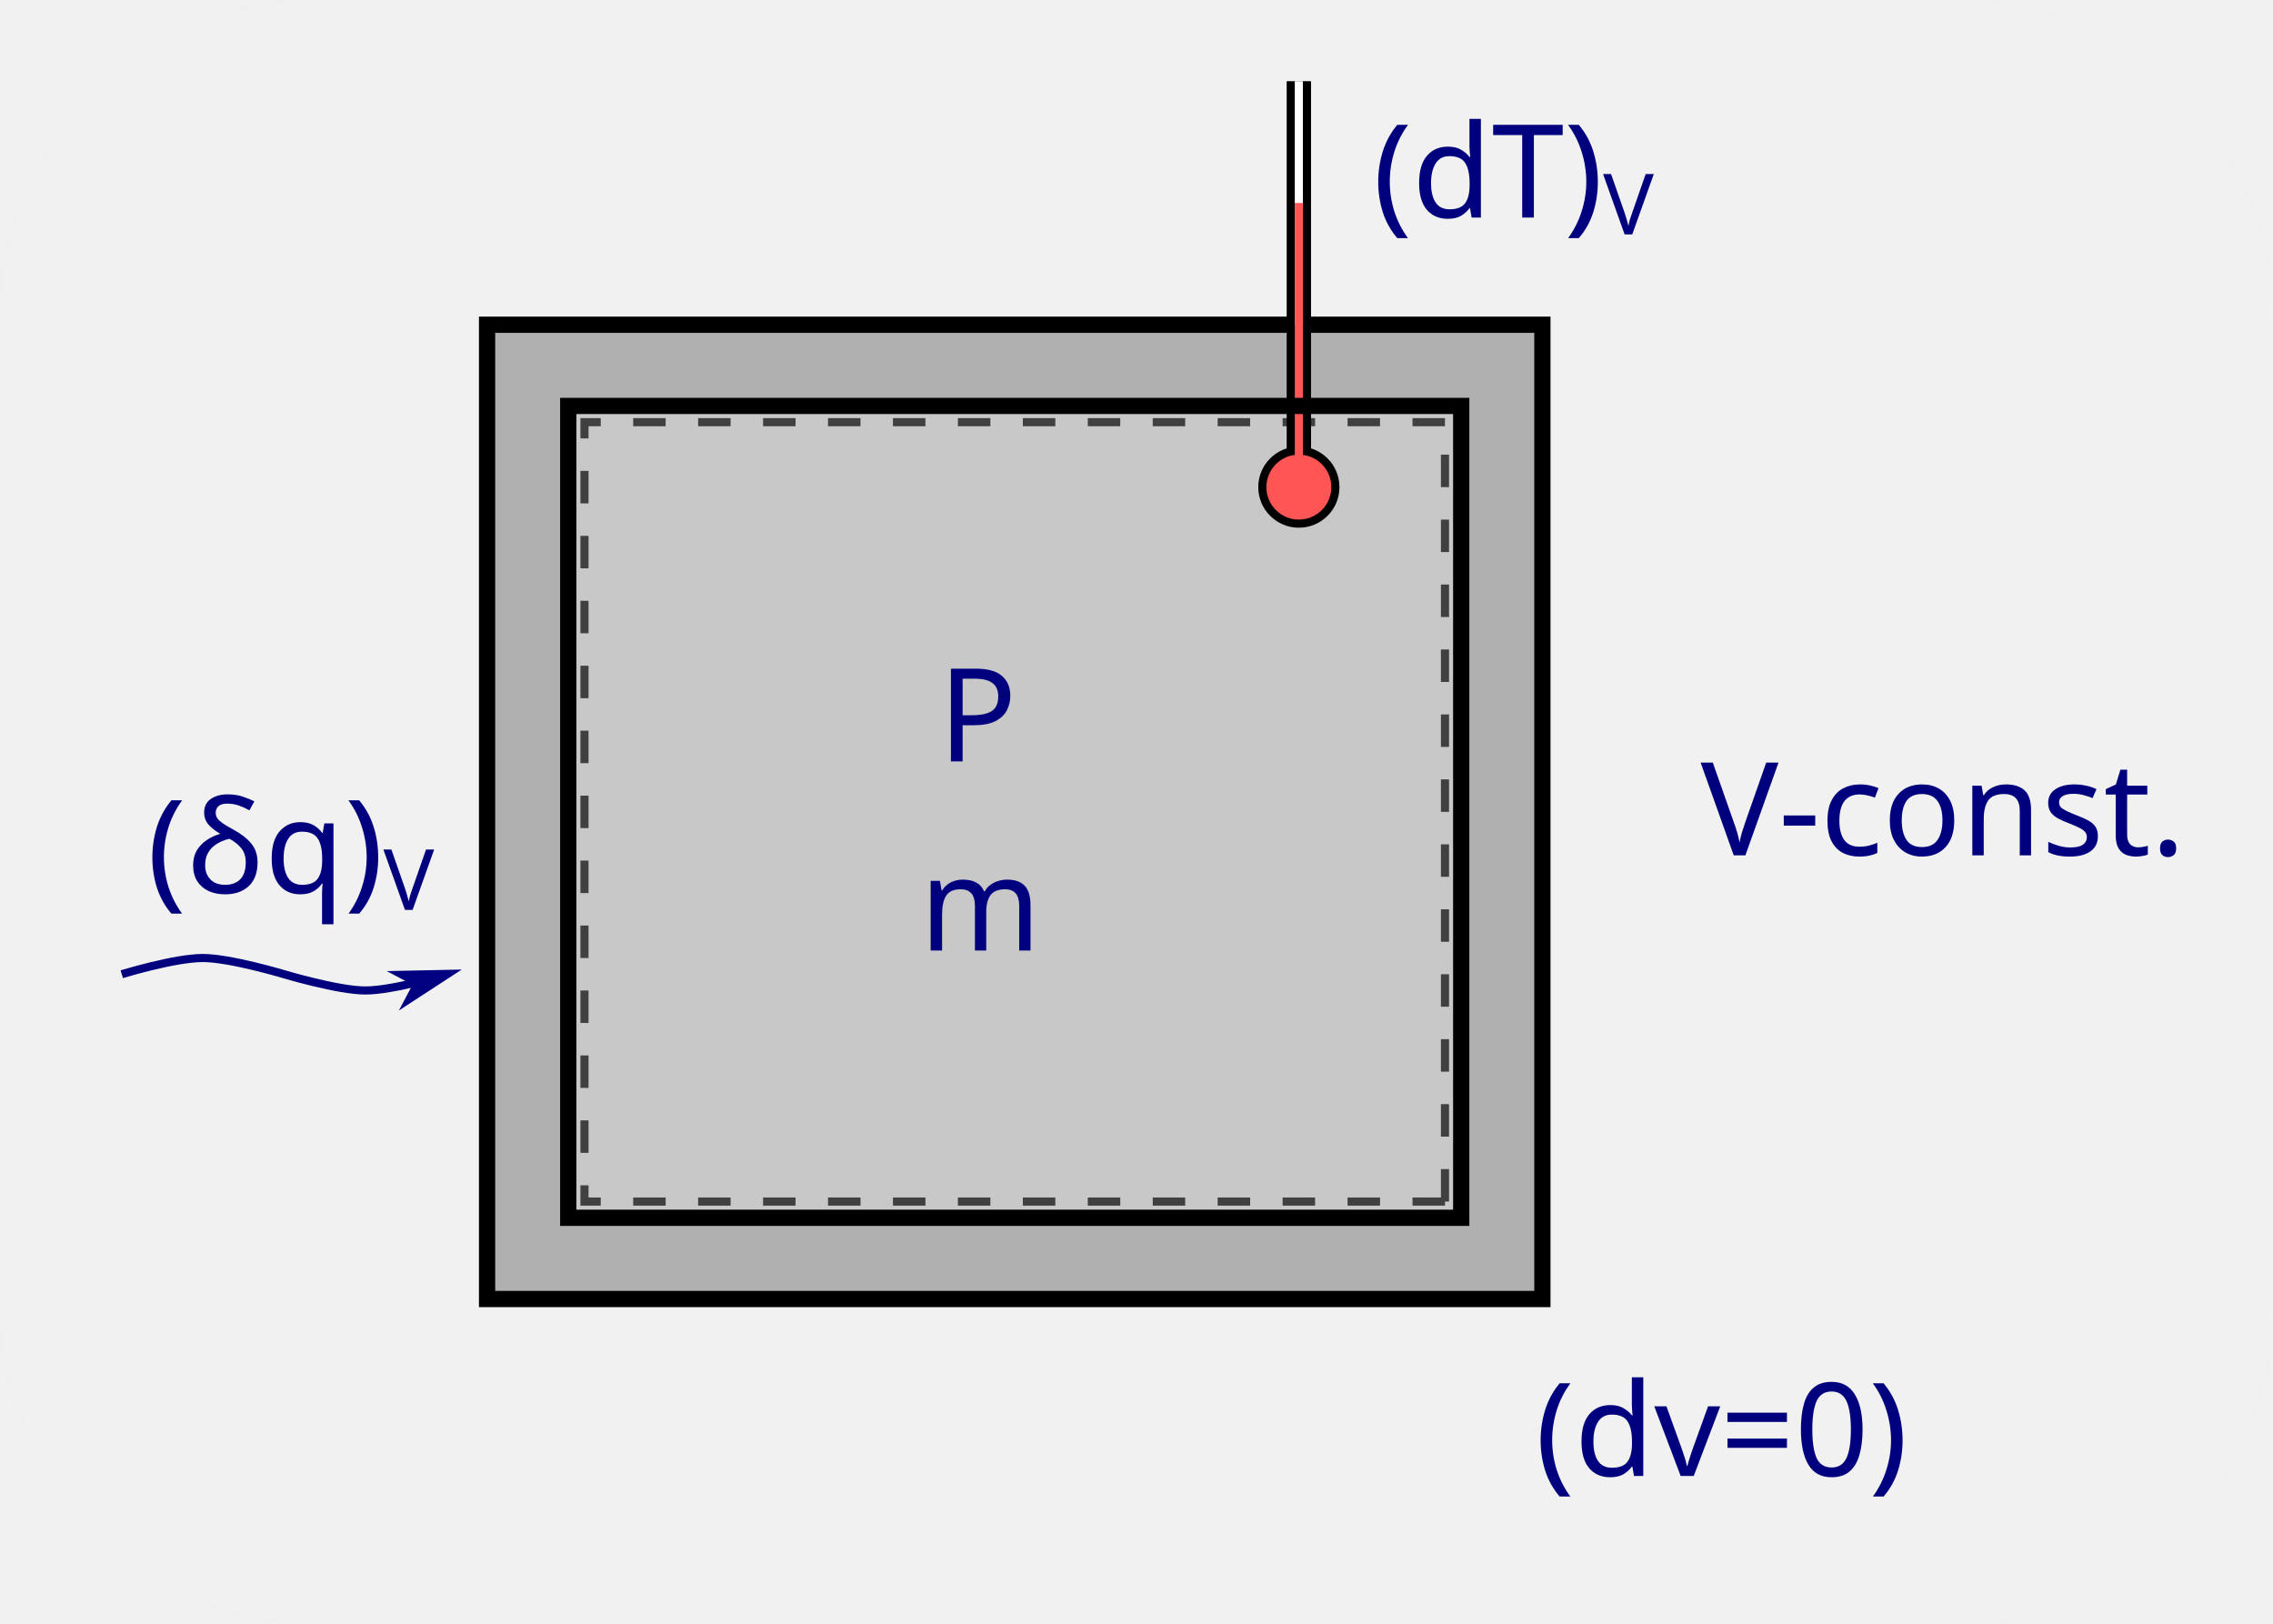
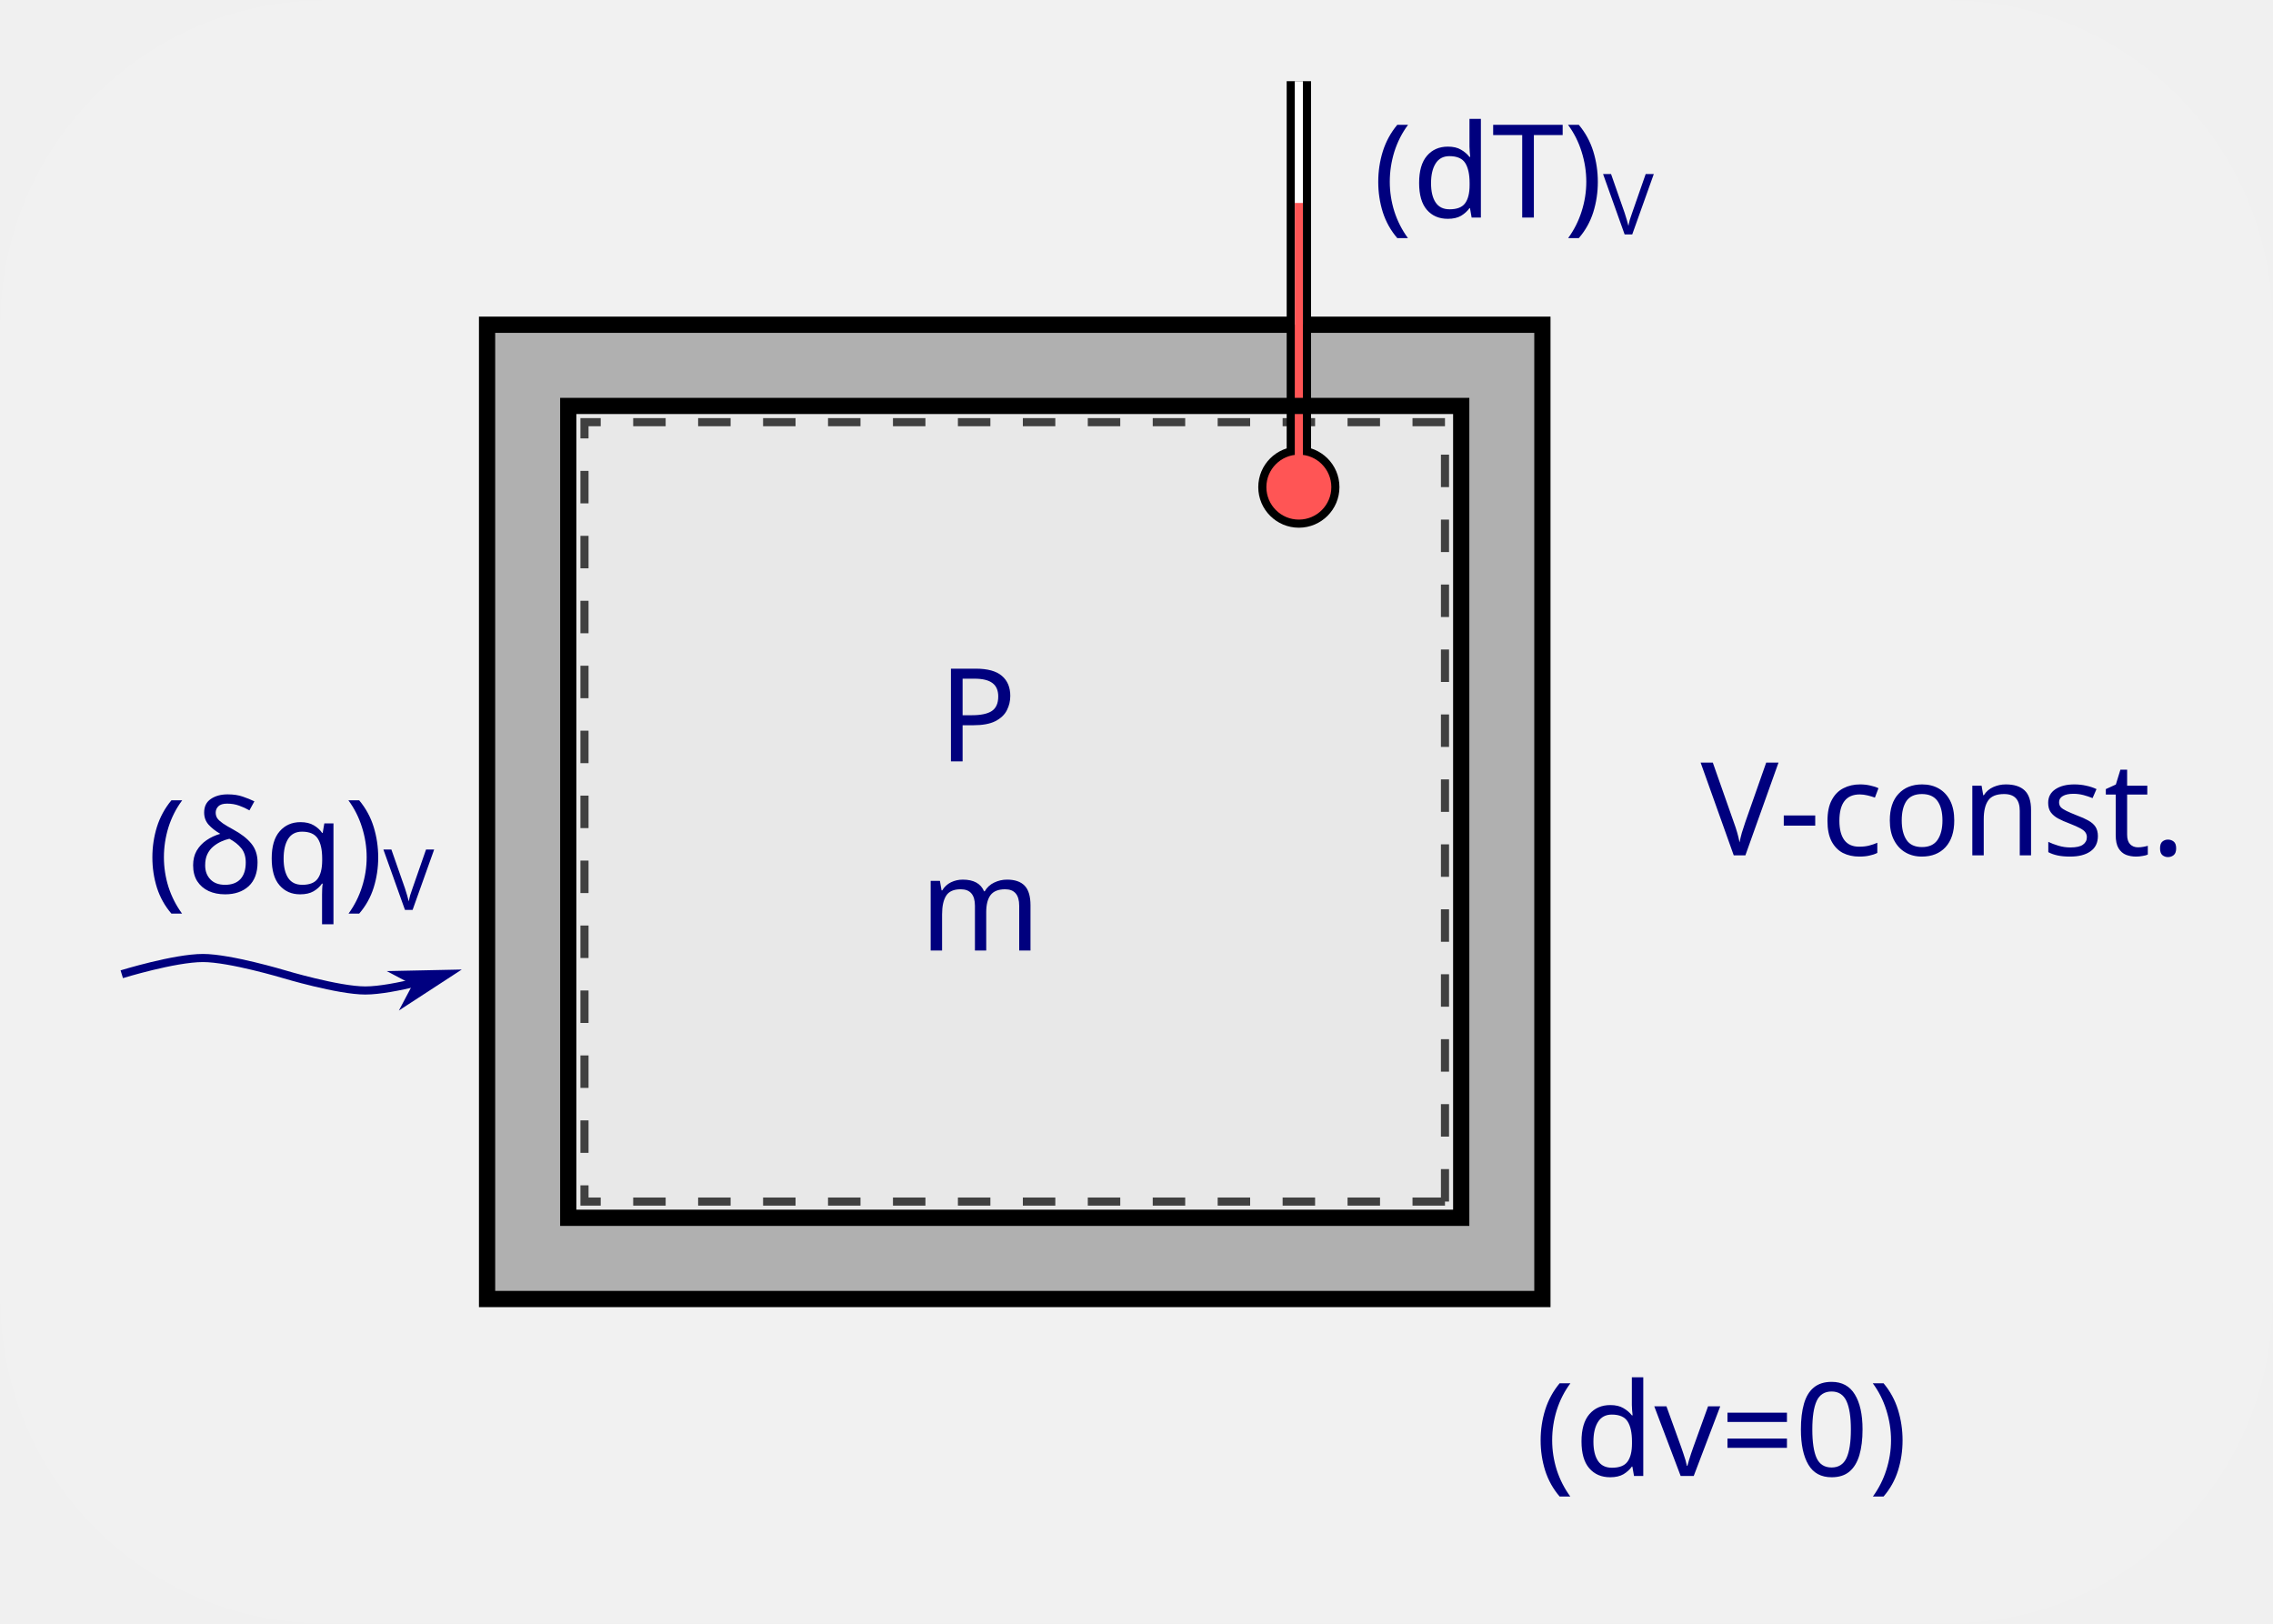
- <svg xmlns="http://www.w3.org/2000/svg" id="svg1097" version="1.1" viewBox="0 0 280 200" height="200" width="280">
+ <svg xmlns="http://www.w3.org/2000/svg" width="280" height="200" viewBox="0 0 280 200" version="1.1" id="svg1097">
  <defs id="defs1091">
-     <marker style="overflow:visible" id="SquareM" refX="0" refY="0" orient="auto">
-       <path transform="scale(0.4)" style="fill:#666666;fill-opacity:1;fill-rule:evenodd;stroke:#666666;stroke-width:1pt;stroke-opacity:1" d="M -5,-5 V 5 H 5 V -5 Z" id="path1220" />
+     <marker orient="auto" refY="0" refX="0" id="SquareM" style="overflow:visible">
+       <path id="path1220" d="M -5,-5 V 5 H 5 V -5 Z" style="fill:#666666;fill-opacity:1;fill-rule:evenodd;stroke:#666666;stroke-width:1pt;stroke-opacity:1" transform="scale(0.4)" />
    </marker>
-     <marker style="overflow:visible" id="DiamondM" refX="0" refY="0" orient="auto">
-       <path transform="scale(0.4)" style="fill:#666666;fill-opacity:1;fill-rule:evenodd;stroke:#666666;stroke-width:1pt;stroke-opacity:1" d="M 0,-7.071 -7.071,0 0,7.071 7.071,0 Z" id="path1229" />
+     <marker orient="auto" refY="0" refX="0" id="DiamondM" style="overflow:visible">
+       <path id="path1229" d="M 0,-7.071 -7.071,0 0,7.071 7.071,0 Z" style="fill:#666666;fill-opacity:1;fill-rule:evenodd;stroke:#666666;stroke-width:1pt;stroke-opacity:1" transform="scale(0.4)" />
    </marker>
-     <marker style="overflow:visible" id="DotL" refX="0" refY="0" orient="auto">
-       <path transform="matrix(0.8,0,0,0.8,5.92,0.8)" style="fill:#ff0000;fill-opacity:1;fill-rule:evenodd;stroke:#ff0000;stroke-width:1pt;stroke-opacity:1" d="m -2.5,-1 c 0,2.76 -2.24,5 -5,5 -2.76,0 -5,-2.24 -5,-5 0,-2.76 2.24,-5 5,-5 2.76,0 5,2.24 5,5 z" id="path1208" />
+     <marker orient="auto" refY="0" refX="0" id="DotL" style="overflow:visible">
+       <path id="path1208" d="m -2.5,-1 c 0,2.76 -2.24,5 -5,5 -2.76,0 -5,-2.24 -5,-5 0,-2.76 2.24,-5 5,-5 2.76,0 5,2.24 5,5 z" style="fill:#ff0000;fill-opacity:1;fill-rule:evenodd;stroke:#ff0000;stroke-width:1pt;stroke-opacity:1" transform="matrix(0.8,0,0,0.8,5.92,0.8)" />
    </marker>
-     <marker style="overflow:visible" id="DotM" refX="0" refY="0" orient="auto">
-       <path transform="matrix(0.4,0,0,0.4,2.96,0.4)" style="fill:#ff8080;fill-opacity:1;fill-rule:evenodd;stroke:#ff8080;stroke-width:1pt;stroke-opacity:1" d="m -2.5,-1 c 0,2.76 -2.24,5 -5,5 -2.76,0 -5,-2.24 -5,-5 0,-2.76 2.24,-5 5,-5 2.76,0 5,2.24 5,5 z" id="path1211" />
+     <marker orient="auto" refY="0" refX="0" id="DotM" style="overflow:visible">
+       <path id="path1211" d="m -2.5,-1 c 0,2.76 -2.24,5 -5,5 -2.76,0 -5,-2.24 -5,-5 0,-2.76 2.24,-5 5,-5 2.76,0 5,2.24 5,5 z" style="fill:#ff8080;fill-opacity:1;fill-rule:evenodd;stroke:#ff8080;stroke-width:1pt;stroke-opacity:1" transform="matrix(0.4,0,0,0.4,2.96,0.4)" />
    </marker>
-     <marker style="overflow:visible" id="marker1423" refX="0" refY="0" orient="auto">
-       <path transform="matrix(-0.4,0,0,-0.4,-4,0)" style="fill:#747090;fill-opacity:1;fill-rule:evenodd;stroke:#747090;stroke-width:1pt;stroke-opacity:1" d="M 0,0 5,-5 -12.5,0 5,5 Z" id="path1421" />
+     <marker orient="auto" refY="0" refX="0" id="marker1423" style="overflow:visible">
+       <path id="path1421" d="M 0,0 5,-5 -12.5,0 5,5 Z" style="fill:#747090;fill-opacity:1;fill-rule:evenodd;stroke:#747090;stroke-width:1pt;stroke-opacity:1" transform="matrix(-0.4,0,0,-0.4,-4,0)" />
    </marker>
-     <marker style="overflow:visible" id="Arrow1Mend" refX="0" refY="0" orient="auto">
-       <path transform="matrix(-0.4,0,0,-0.4,-4,0)" style="fill:#747090;fill-opacity:1;fill-rule:evenodd;stroke:#747090;stroke-width:1pt;stroke-opacity:1" d="M 0,0 5,-5 -12.5,0 5,5 Z" id="path1156" />
+     <marker orient="auto" refY="0" refX="0" id="Arrow1Mend" style="overflow:visible">
+       <path id="path1156" d="M 0,0 5,-5 -12.5,0 5,5 Z" style="fill:#747090;fill-opacity:1;fill-rule:evenodd;stroke:#747090;stroke-width:1pt;stroke-opacity:1" transform="matrix(-0.4,0,0,-0.4,-4,0)" />
    </marker>
-     <marker style="overflow:visible" id="Arrow1MendG-0-3-6-1-8" refX="0" refY="0" orient="auto">
-       <path transform="matrix(-0.4,0,0,-0.4,-4,0)" style="fill:#000080;fill-rule:evenodd;stroke:#000080;stroke-width:1pt" d="M 0,0 5,-5 -12.5,0 5,5 Z" id="path5557-65-8-40-5-7" />
+     <marker orient="auto" refY="0" refX="0" id="Arrow1MendG-0-3-6-1-8" style="overflow:visible">
+       <path id="path5557-65-8-40-5-7" d="M 0,0 5,-5 -12.5,0 5,5 Z" style="fill:#000080;fill-rule:evenodd;stroke:#000080;stroke-width:1pt" transform="matrix(-0.4,0,0,-0.4,-4,0)" />
    </marker>
-     <marker style="overflow:visible" id="Arrow1MendG-0-3-3-3-6" refX="0" refY="0" orient="auto">
-       <path transform="matrix(-0.4,0,0,-0.4,-4,0)" style="fill:#000080;fill-rule:evenodd;stroke:#000080;stroke-width:1pt" d="M 0,0 5,-5 -12.5,0 5,5 Z" id="path5557-65-8-1-2-1" />
+     <marker orient="auto" refY="0" refX="0" id="Arrow1MendG-0-3-3-3-6" style="overflow:visible">
+       <path id="path5557-65-8-1-2-1" d="M 0,0 5,-5 -12.5,0 5,5 Z" style="fill:#000080;fill-rule:evenodd;stroke:#000080;stroke-width:1pt" transform="matrix(-0.4,0,0,-0.4,-4,0)" />
    </marker>
-     <marker style="overflow:visible" id="Arrow1MendG-0-3-9-0-6-6" refX="0" refY="0" orient="auto">
-       <path transform="matrix(-0.4,0,0,-0.4,-4,0)" style="fill:#000080;fill-rule:evenodd;stroke:#000080;stroke-width:1pt" d="M 0,0 5,-5 -12.5,0 5,5 Z" id="path5557-65-8-6-1-2" />
+     <marker orient="auto" refY="0" refX="0" id="Arrow1MendG-0-3-9-0-6-6" style="overflow:visible">
+       <path id="path5557-65-8-6-1-2" d="M 0,0 5,-5 -12.5,0 5,5 Z" style="fill:#000080;fill-rule:evenodd;stroke:#000080;stroke-width:1pt" transform="matrix(-0.4,0,0,-0.4,-4,0)" />
    </marker>
-     <marker style="overflow:visible" id="Arrow1MendG-0-3-33-2-6" refX="0" refY="0" orient="auto">
-       <path transform="matrix(-0.4,0,0,-0.4,-4,0)" style="fill:#000080;fill-rule:evenodd;stroke:#000080;stroke-width:1pt" d="M 0,0 5,-5 -12.5,0 5,5 Z" id="path5557-65-8-3-7-0" />
+     <marker orient="auto" refY="0" refX="0" id="Arrow1MendG-0-3-33-2-6" style="overflow:visible">
+       <path id="path5557-65-8-3-7-0" d="M 0,0 5,-5 -12.5,0 5,5 Z" style="fill:#000080;fill-rule:evenodd;stroke:#000080;stroke-width:1pt" transform="matrix(-0.4,0,0,-0.4,-4,0)" />
    </marker>
-     <marker style="overflow:visible" id="Arrow1MendG-0-3-0-6-9" refX="0" refY="0" orient="auto">
-       <path transform="matrix(-0.4,0,0,-0.4,-4,0)" style="fill:#000080;fill-rule:evenodd;stroke:#000080;stroke-width:1pt" d="M 0,0 5,-5 -12.5,0 5,5 Z" id="path5557-65-8-4-0-3" />
+     <marker orient="auto" refY="0" refX="0" id="Arrow1MendG-0-3-0-6-9" style="overflow:visible">
+       <path id="path5557-65-8-4-0-3" d="M 0,0 5,-5 -12.5,0 5,5 Z" style="fill:#000080;fill-rule:evenodd;stroke:#000080;stroke-width:1pt" transform="matrix(-0.4,0,0,-0.4,-4,0)" />
    </marker>
-     <marker style="overflow:visible" id="Arrow1MendG-0-3-8-9-7" refX="0" refY="0" orient="auto">
-       <path transform="matrix(-0.4,0,0,-0.4,-4,0)" style="fill:#000080;fill-rule:evenodd;stroke:#000080;stroke-width:1pt" d="M 0,0 5,-5 -12.5,0 5,5 Z" id="path5557-65-8-9-9-0" />
+     <marker orient="auto" refY="0" refX="0" id="Arrow1MendG-0-3-8-9-7" style="overflow:visible">
+       <path id="path5557-65-8-9-9-0" d="M 0,0 5,-5 -12.5,0 5,5 Z" style="fill:#000080;fill-rule:evenodd;stroke:#000080;stroke-width:1pt" transform="matrix(-0.4,0,0,-0.4,-4,0)" />
    </marker>
-     <marker style="overflow:visible" id="Arrow1MendG-0-3-7-8-1" refX="0" refY="0" orient="auto">
-       <path transform="matrix(-0.4,0,0,-0.4,-4,0)" style="fill:#000080;fill-rule:evenodd;stroke:#000080;stroke-width:1pt" d="M 0,0 5,-5 -12.5,0 5,5 Z" id="path5557-65-8-64-2-2" />
+     <marker orient="auto" refY="0" refX="0" id="Arrow1MendG-0-3-7-8-1" style="overflow:visible">
+       <path id="path5557-65-8-64-2-2" d="M 0,0 5,-5 -12.5,0 5,5 Z" style="fill:#000080;fill-rule:evenodd;stroke:#000080;stroke-width:1pt" transform="matrix(-0.4,0,0,-0.4,-4,0)" />
    </marker>
-     <marker style="overflow:visible" id="Arrow1MendG-0-3-03-7-2" refX="0" refY="0" orient="auto">
-       <path transform="matrix(-0.4,0,0,-0.4,-4,0)" style="fill:#000080;fill-rule:evenodd;stroke:#000080;stroke-width:1pt" d="M 0,0 5,-5 -12.5,0 5,5 Z" id="path5557-65-8-0-2-9" />
+     <marker orient="auto" refY="0" refX="0" id="Arrow1MendG-0-3-03-7-2" style="overflow:visible">
+       <path id="path5557-65-8-0-2-9" d="M 0,0 5,-5 -12.5,0 5,5 Z" style="fill:#000080;fill-rule:evenodd;stroke:#000080;stroke-width:1pt" transform="matrix(-0.4,0,0,-0.4,-4,0)" />
    </marker>
-     <marker style="overflow:visible" id="Arrow1MendG-0-3-2-9-5" refX="0" refY="0" orient="auto">
-       <path transform="matrix(-0.4,0,0,-0.4,-4,0)" style="fill:#000080;fill-rule:evenodd;stroke:#000080;stroke-width:1pt" d="M 0,0 5,-5 -12.5,0 5,5 Z" id="path5557-65-8-5-8-6" />
+     <marker orient="auto" refY="0" refX="0" id="Arrow1MendG-0-3-2-9-5" style="overflow:visible">
+       <path id="path5557-65-8-5-8-6" d="M 0,0 5,-5 -12.5,0 5,5 Z" style="fill:#000080;fill-rule:evenodd;stroke:#000080;stroke-width:1pt" transform="matrix(-0.4,0,0,-0.4,-4,0)" />
    </marker>
-     <marker style="overflow:visible" id="Arrow1MendG-0-3-5-5-5" refX="0" refY="0" orient="auto">
-       <path transform="matrix(-0.4,0,0,-0.4,-4,0)" style="fill:#000080;fill-rule:evenodd;stroke:#000080;stroke-width:1pt" d="M 0,0 5,-5 -12.5,0 5,5 Z" id="path5557-65-8-94-6-3" />
+     <marker orient="auto" refY="0" refX="0" id="Arrow1MendG-0-3-5-5-5" style="overflow:visible">
+       <path id="path5557-65-8-94-6-3" d="M 0,0 5,-5 -12.5,0 5,5 Z" style="fill:#000080;fill-rule:evenodd;stroke:#000080;stroke-width:1pt" transform="matrix(-0.4,0,0,-0.4,-4,0)" />
    </marker>
-     <marker style="overflow:visible" id="Arrow1Mstart" refX="0" refY="0" orient="auto">
-       <path transform="matrix(0.4,0,0,0.4,4,0)" style="fill:#000000;fill-opacity:1;fill-rule:evenodd;stroke:#000000;stroke-width:1pt;stroke-opacity:1" d="M 0,0 5,-5 -12.5,0 5,5 Z" id="path5266" />
+     <marker orient="auto" refY="0" refX="0" id="Arrow1Mstart" style="overflow:visible">
+       <path id="path5266" d="M 0,0 5,-5 -12.5,0 5,5 Z" style="fill:#000000;fill-opacity:1;fill-rule:evenodd;stroke:#000000;stroke-width:1pt;stroke-opacity:1" transform="matrix(0.4,0,0,0.4,4,0)" />
    </marker>
-     <marker style="overflow:visible" id="marker5523" refX="0" refY="0" orient="auto">
-       <path transform="matrix(-0.4,0,0,-0.4,-4,0)" style="fill:#000000;fill-opacity:1;fill-rule:evenodd;stroke:#000000;stroke-width:1pt;stroke-opacity:1" d="M 0,0 5,-5 -12.5,0 5,5 Z" id="path5269" />
+     <marker orient="auto" refY="0" refX="0" id="marker5523" style="overflow:visible">
+       <path id="path5269" d="M 0,0 5,-5 -12.5,0 5,5 Z" style="fill:#000000;fill-opacity:1;fill-rule:evenodd;stroke:#000000;stroke-width:1pt;stroke-opacity:1" transform="matrix(-0.4,0,0,-0.4,-4,0)" />
    </marker>
-     <marker style="overflow:visible" id="Arrow1MendG-0-5-91-9" refX="0" refY="0" orient="auto">
-       <path transform="matrix(-0.4,0,0,-0.4,-4,0)" style="fill:#000080;fill-rule:evenodd;stroke:#000080;stroke-width:1pt" d="M 0,0 5,-5 -12.5,0 5,5 Z" id="path5557-65-6-0-0" />
+     <marker orient="auto" refY="0" refX="0" id="Arrow1MendG-0-5-91-9" style="overflow:visible">
+       <path id="path5557-65-6-0-0" d="M 0,0 5,-5 -12.5,0 5,5 Z" style="fill:#000080;fill-rule:evenodd;stroke:#000080;stroke-width:1pt" transform="matrix(-0.4,0,0,-0.4,-4,0)" />
    </marker>
-     <marker style="overflow:visible" id="Arrow1MendG-0-9-1-9" refX="0" refY="0" orient="auto">
-       <path transform="matrix(-0.4,0,0,-0.4,-4,0)" style="fill:#000080;fill-rule:evenodd;stroke:#000080;stroke-width:1pt" d="M 0,0 5,-5 -12.5,0 5,5 Z" id="path5557-65-7-4-3" />
+     <marker orient="auto" refY="0" refX="0" id="Arrow1MendG-0-9-1-9" style="overflow:visible">
+       <path id="path5557-65-7-4-3" d="M 0,0 5,-5 -12.5,0 5,5 Z" style="fill:#000080;fill-rule:evenodd;stroke:#000080;stroke-width:1pt" transform="matrix(-0.4,0,0,-0.4,-4,0)" />
    </marker>
-     <marker style="overflow:visible" id="Arrow1Mstart-3" refX="0" refY="0" orient="auto">
-       <path transform="matrix(0.4,0,0,0.4,4,0)" style="fill:#000000;fill-opacity:1;fill-rule:evenodd;stroke:#000000;stroke-width:1pt;stroke-opacity:1" d="M 0,0 5,-5 -12.5,0 5,5 Z" id="path5266-6" />
+     <marker orient="auto" refY="0" refX="0" id="Arrow1Mstart-3" style="overflow:visible">
+       <path id="path5266-6" d="M 0,0 5,-5 -12.5,0 5,5 Z" style="fill:#000000;fill-opacity:1;fill-rule:evenodd;stroke:#000000;stroke-width:1pt;stroke-opacity:1" transform="matrix(0.4,0,0,0.4,4,0)" />
    </marker>
-     <marker style="overflow:visible" id="marker5523-7" refX="0" refY="0" orient="auto">
-       <path transform="matrix(-0.4,0,0,-0.4,-4,0)" style="fill:#000000;fill-opacity:1;fill-rule:evenodd;stroke:#000000;stroke-width:1pt;stroke-opacity:1" d="M 0,0 5,-5 -12.5,0 5,5 Z" id="path5269-5" />
+     <marker orient="auto" refY="0" refX="0" id="marker5523-7" style="overflow:visible">
+       <path id="path5269-5" d="M 0,0 5,-5 -12.5,0 5,5 Z" style="fill:#000000;fill-opacity:1;fill-rule:evenodd;stroke:#000000;stroke-width:1pt;stroke-opacity:1" transform="matrix(-0.4,0,0,-0.4,-4,0)" />
    </marker>
-     <marker style="overflow:visible" id="Arrow1MendG-0-5-91-36-3-9" refX="0" refY="0" orient="auto">
-       <path transform="matrix(-0.4,0,0,-0.4,-4,0)" style="fill:#000080;fill-rule:evenodd;stroke:#000080;stroke-width:1pt" d="M 0,0 5,-5 -12.5,0 5,5 Z" id="path5557-65-6-0-1-6-3" />
+     <marker orient="auto" refY="0" refX="0" id="Arrow1MendG-0-5-91-36-3-9" style="overflow:visible">
+       <path id="path5557-65-6-0-1-6-3" d="M 0,0 5,-5 -12.5,0 5,5 Z" style="fill:#000080;fill-rule:evenodd;stroke:#000080;stroke-width:1pt" transform="matrix(-0.4,0,0,-0.4,-4,0)" />
    </marker>
-     <marker style="overflow:visible" id="Arrow1MendG-0-5-9-9-3-1-9" refX="0" refY="0" orient="auto">
-       <path transform="matrix(-0.4,0,0,-0.4,-4,0)" style="fill:#000080;fill-rule:evenodd;stroke:#000080;stroke-width:1pt" d="M 0,0 5,-5 -12.5,0 5,5 Z" id="path5557-65-9-2-9-1-2-0" />
+     <marker orient="auto" refY="0" refX="0" id="Arrow1MendG-0-5-9-9-3-1-9" style="overflow:visible">
+       <path id="path5557-65-9-2-9-1-2-0" d="M 0,0 5,-5 -12.5,0 5,5 Z" style="fill:#000080;fill-rule:evenodd;stroke:#000080;stroke-width:1pt" transform="matrix(-0.4,0,0,-0.4,-4,0)" />
    </marker>
-     <marker style="overflow:visible" id="Arrow1MendG-0-5-9-9-3-1-9-3" refX="0" refY="0" orient="auto">
-       <path transform="matrix(-0.4,0,0,-0.4,-4,0)" style="fill:#000080;fill-rule:evenodd;stroke:#000080;stroke-width:1pt" d="M 0,0 5,-5 -12.5,0 5,5 Z" id="path5557-65-9-2-9-1-2-0-6" />
+     <marker orient="auto" refY="0" refX="0" id="Arrow1MendG-0-5-9-9-3-1-9-3" style="overflow:visible">
+       <path id="path5557-65-9-2-9-1-2-0-6" d="M 0,0 5,-5 -12.5,0 5,5 Z" style="fill:#000080;fill-rule:evenodd;stroke:#000080;stroke-width:1pt" transform="matrix(-0.4,0,0,-0.4,-4,0)" />
    </marker>
-     <marker style="overflow:visible" id="Arrow1MendG-0-5-9-9-3-1-9-5" refX="0" refY="0" orient="auto">
-       <path transform="matrix(-0.4,0,0,-0.4,-4,0)" style="fill:#000080;fill-rule:evenodd;stroke:#000080;stroke-width:1pt" d="M 0,0 5,-5 -12.5,0 5,5 Z" id="path5557-65-9-2-9-1-2-0-62" />
+     <marker orient="auto" refY="0" refX="0" id="Arrow1MendG-0-5-9-9-3-1-9-5" style="overflow:visible">
+       <path id="path5557-65-9-2-9-1-2-0-62" d="M 0,0 5,-5 -12.5,0 5,5 Z" style="fill:#000080;fill-rule:evenodd;stroke:#000080;stroke-width:1pt" transform="matrix(-0.4,0,0,-0.4,-4,0)" />
    </marker>
-     <marker style="overflow:visible" id="DotM-3" refX="0" refY="0" orient="auto">
-       <path transform="matrix(0.4,0,0,0.4,2.96,0.4)" style="fill:#0f0000;fill-opacity:1;fill-rule:evenodd;stroke:#020000;stroke-width:1pt;stroke-opacity:1" d="m -2.5,-1 c 0,2.76 -2.24,5 -5,5 -2.76,0 -5,-2.24 -5,-5 0,-2.76 2.24,-5 5,-5 2.76,0 5,2.24 5,5 z" id="path1211-5" />
+     <marker orient="auto" refY="0" refX="0" id="DotM-3" style="overflow:visible">
+       <path id="path1211-5" d="m -2.5,-1 c 0,2.76 -2.24,5 -5,5 -2.76,0 -5,-2.24 -5,-5 0,-2.76 2.24,-5 5,-5 2.76,0 5,2.24 5,5 z" style="fill:#0f0000;fill-opacity:1;fill-rule:evenodd;stroke:#020000;stroke-width:1pt;stroke-opacity:1" transform="matrix(0.4,0,0,0.4,2.96,0.4)" />
    </marker>
  </defs>
-   <g style="display:none" id="layer2">
-     <rect y="548.25" x="15" height="175" width="250" id="rect8418" style="fill:none;fill-opacity:1;fill-rule:evenodd;stroke:#b3b3b3;stroke-width:0.5;stroke-linecap:round;stroke-miterlimit:4;stroke-dasharray:none;stroke-dashoffset:0;stroke-opacity:1" transform="translate(0,-538.25)" />
+   <g id="layer2" style="display:none">
+     <rect transform="translate(0,-538.25)" style="fill:none;fill-opacity:1;fill-rule:evenodd;stroke:#b3b3b3;stroke-width:0.5;stroke-linecap:round;stroke-miterlimit:4;stroke-dasharray:none;stroke-dashoffset:0;stroke-opacity:1" id="rect8418" width="250" height="175" x="15" y="548.25" />
  </g>
-   <g transform="translate(0,-538.25)" id="layer1">
-     <rect rx="40" style="fill:#ffffff;fill-opacity:0.039;stroke-width:0.3" id="rect4340" width="280" height="200" x="0" y="538.25" ry="40" />
-     <rect y="578.25" x="60" height="120" width="130" id="rect8416" style="fill:#b0b0b0;fill-opacity:1;fill-rule:evenodd;stroke:#000000;stroke-width:2;stroke-linecap:round;stroke-miterlimit:4;stroke-dasharray:none;stroke-dashoffset:0;stroke-opacity:1" />
-     <rect transform="matrix(0,-1,-1,0,0,0)" y="-180" x="-688.25" height="110" width="100" id="rect13769-2-8-9-5" style="display:inline;fill:#e0e0e0;fill-opacity:0.5;stroke:#000000;stroke-width:0.1;stroke-linecap:butt;stroke-linejoin:round;stroke-miterlimit:4;stroke-dasharray:none;stroke-dashoffset:0;stroke-opacity:1" />
-     <path id="path2842-7-9-15-6-8-24-6-7-5-7-7-8-0-7-8-6-7" d="M 178,686.25 H 72 v -96 H 178 Z" style="display:inline;opacity:1;vector-effect:none;fill:none;fill-opacity:1;stroke:#404040;stroke-width:1;stroke-linecap:butt;stroke-linejoin:miter;stroke-miterlimit:4;stroke-dasharray:4, 4;stroke-dashoffset:0;stroke-opacity:1" />
-     <g transform="translate(-49.99992,13.35353)" id="g6863">
-       <text xml:space="preserve" x="163.285" y="641.973" id="text15583-2-4-9-6-3-1-6" style="line-height:0%;display:inline;fill:#00007e;fill-opacity:1;stroke:none">
-         <tspan id="tspan15581-6-9-7-9-1-5-5" x="163.285" y="641.973" style="font-style:normal;font-variant:normal;font-weight:normal;font-stretch:normal;font-size:16px;line-height:1.25;font-family:'SBL Greek';-inkscape-font-specification:'SBL Greek';fill:#00007e;fill-opacity:1;stroke:none">m</tspan>
+   <g id="layer1" transform="translate(0,-538.25)">
+     <rect ry="40" y="538.25" x="0" height="200" width="280" id="rect4340" style="fill:#ffffff;fill-opacity:0.039;stroke-width:0.3" rx="40" />
+     <rect y="578.25" x="60" height="120" width="10" id="rect1082" style="fill:#b0b0b0;fill-opacity:1;stroke-width:0.3" />
+     <rect style="fill:#b0b0b0;fill-opacity:1;stroke-width:0.3" id="rect1082-3" width="10" height="120" x="180" y="578.25" />
+     <rect transform="rotate(-90)" style="fill:#b0b0b0;fill-opacity:1;stroke-width:0.3" id="rect1082-6" width="10" height="120" x="-588.25" y="65" />
+     <rect y="65" x="-698.25" height="120" width="10" id="rect1082-6-7" style="fill:#b0b0b0;fill-opacity:1;stroke-width:0.3" transform="rotate(-90)" />
+     <rect style="fill:#ffffff;fill-opacity:0;fill-rule:evenodd;stroke:#000000;stroke-width:2;stroke-linecap:round;stroke-miterlimit:4;stroke-dasharray:none;stroke-dashoffset:0;stroke-opacity:1" id="rect8416" width="130" height="120" x="60" y="578.25" />
+     <rect style="display:inline;fill:#e0e0e0;fill-opacity:0.502;stroke:#000000;stroke-width:0.1;stroke-linecap:butt;stroke-linejoin:round;stroke-miterlimit:4;stroke-dasharray:none;stroke-dashoffset:0;stroke-opacity:1" id="rect13769-2-8-9-5" width="100" height="110" x="-688.25" y="-180" transform="matrix(0,-1,-1,0,0,0)" />
+     <path style="display:inline;opacity:1;vector-effect:none;fill:none;fill-opacity:1;stroke:#404040;stroke-width:1;stroke-linecap:butt;stroke-linejoin:miter;stroke-miterlimit:4;stroke-dasharray:4, 4;stroke-dashoffset:0;stroke-opacity:1" d="M 178,686.25 H 72 v -96 H 178 Z" id="path2842-7-9-15-6-8-24-6-7-5-7-7-8-0-7-8-6-7" />
+     <g id="g6863" transform="translate(-49.99992,13.35353)">
+       <text style="line-height:0%;display:inline;fill:#00007e;fill-opacity:1;stroke:none" id="text15583-2-4-9-6-3-1-6" y="641.973" x="163.285" xml:space="preserve">
+         <tspan style="font-style:normal;font-variant:normal;font-weight:normal;font-stretch:normal;font-size:16px;line-height:1.25;font-family:'SBL Greek';-inkscape-font-specification:'SBL Greek';fill:#00007e;fill-opacity:1;stroke:none" y="641.973" x="163.285" id="tspan15581-6-9-7-9-1-5-5">m</tspan>
      </text>
-       <text xml:space="preserve" x="165.592" y="618.68" id="text15583-2-4-9-6-3-7-4" style="line-height:0%;display:inline;fill:#00007e;fill-opacity:1;stroke:none">
-         <tspan id="tspan15581-6-9-7-9-1-6-8" x="165.592" y="618.68" style="font-style:normal;font-variant:normal;font-weight:normal;font-stretch:normal;font-size:16px;line-height:1.25;font-family:'SBL Greek';-inkscape-font-specification:'SBL Greek';fill:#00007e;fill-opacity:1;stroke:none">P</tspan>
+       <text style="line-height:0%;display:inline;fill:#00007e;fill-opacity:1;stroke:none" id="text15583-2-4-9-6-3-7-4" y="618.68" x="165.592" xml:space="preserve">
+         <tspan style="font-style:normal;font-variant:normal;font-weight:normal;font-stretch:normal;font-size:16px;line-height:1.25;font-family:'SBL Greek';-inkscape-font-specification:'SBL Greek';fill:#00007e;fill-opacity:1;stroke:none" y="618.68" x="165.592" id="tspan15581-6-9-7-9-1-6-8">P</tspan>
      </text>
    </g>
-     <text style="line-height:0%;display:inline;fill:#00007e;fill-opacity:1;stroke:none" id="text15583-2-4-9-6-3-7-4-3" y="643.602" x="209.492" xml:space="preserve">
-       <tspan style="font-style:normal;font-variant:normal;font-weight:normal;font-stretch:normal;font-size:16px;line-height:1.25;font-family:'SBL Greek';-inkscape-font-specification:'SBL Greek';fill:#00007e;fill-opacity:1;stroke:none" y="643.602" x="209.492" id="tspan15581-6-9-7-9-1-6-8-6">V-const.</tspan>
+     <text xml:space="preserve" x="209.492" y="643.602" id="text15583-2-4-9-6-3-7-4-3" style="line-height:0%;display:inline;fill:#00007e;fill-opacity:1;stroke:none">
+       <tspan id="tspan15581-6-9-7-9-1-6-8-6" x="209.492" y="643.602" style="font-style:normal;font-variant:normal;font-weight:normal;font-stretch:normal;font-size:16px;line-height:1.25;font-family:'SBL Greek';-inkscape-font-specification:'SBL Greek';fill:#00007e;fill-opacity:1;stroke:none">V-const.</tspan>
    </text>
-     <g transform="translate(-59.99999,-4.999977)" id="g6892">
-       <path style="fill:none;stroke:#00007e;stroke-width:1px;stroke-linecap:butt;stroke-linejoin:miter;stroke-opacity:1;marker-end:url(#Arrow1MendG-0-3-6-1-8)" d="m 75,663.25 c 0,0 6.486,-2 10,-2 3.333,0 10,2 10,2 0,0 6.667,2 10,2 3.514,0 10,-2 10,-2" id="path6867" />
-       <text xml:space="preserve" x="78.128" y="653.25" id="text15583-2-4-9-6-3-7-4-3-7" style="line-height:0%;display:inline;fill:#00007e;fill-opacity:1;stroke:none">
-         <tspan id="tspan15581-6-9-7-9-1-6-8-6-5" x="78.128" y="653.25" style="font-style:normal;font-variant:normal;font-weight:normal;font-stretch:normal;font-size:16px;line-height:1.25;font-family:'SBL Greek';-inkscape-font-specification:'SBL Greek';fill:#00007e;fill-opacity:1;stroke:none">(δq)<tspan style="font-size:65%;baseline-shift:sub" id="tspan8365">V</tspan>
+     <g id="g6892" transform="translate(-59.99999,-4.999977)">
+       <path id="path6867" d="m 75,663.25 c 0,0 6.486,-2 10,-2 3.333,0 10,2 10,2 0,0 6.667,2 10,2 3.514,0 10,-2 10,-2" style="fill:none;stroke:#00007e;stroke-width:1px;stroke-linecap:butt;stroke-linejoin:miter;stroke-opacity:1;marker-end:url(#Arrow1MendG-0-3-6-1-8)" />
+       <text style="line-height:0%;display:inline;fill:#00007e;fill-opacity:1;stroke:none" id="text15583-2-4-9-6-3-7-4-3-7" y="653.25" x="78.128" xml:space="preserve">
+         <tspan style="font-style:normal;font-variant:normal;font-weight:normal;font-stretch:normal;font-size:16px;line-height:1.25;font-family:'SBL Greek';-inkscape-font-specification:'SBL Greek';fill:#00007e;fill-opacity:1;stroke:none" y="653.25" x="78.128" id="tspan15581-6-9-7-9-1-6-8-6-5">(δq)<tspan id="tspan8365" style="font-size:65%;baseline-shift:sub">V</tspan>
        </tspan>
      </text>
    </g>
-     <g style="stroke-width:1" transform="matrix(0.999991,0,0,1,120.0003,39.99998)" id="g8099">
-       <path style="fill:none;stroke:#000000;stroke-width:3;stroke-linecap:butt;stroke-linejoin:miter;stroke-miterlimit:4;stroke-dasharray:none;stroke-opacity:1" d="m 40,558.25 v -50" id="path8066" />
-       <path style="fill:#ffffff;stroke:#ffffff;stroke-width:1px;stroke-linecap:butt;stroke-linejoin:miter;stroke-opacity:1" d="m 40,538.25 v -30" id="path8068-9" />
-       <g style="stroke-width:1" id="g8064">
-         <path d="m 45,558.25 a 5,5 0 0 1 -4.997,5 5,5 0 0 1 -5.003,-4.994 5,5 0 0 1 4.992,-5.006 5,5 0 0 1 5.008,4.989" id="path8045" style="fill:#000000;fill-opacity:1;fill-rule:evenodd;stroke:none;stroke-width:3;stroke-linecap:round;stroke-miterlimit:4;stroke-dasharray:none;stroke-dashoffset:0;stroke-opacity:1" />
-         <path d="m 44,558.25 a 4,4 0 0 1 -3.998,4 4,4 0 0 1 -4.002,-3.996 4,4 0 0 1 3.993,-4.004 4,4 0 0 1 4.007,3.991" id="path8045-2" style="fill:#ff5555;fill-opacity:1;fill-rule:evenodd;stroke:none;stroke-width:3;stroke-linecap:round;stroke-miterlimit:4;stroke-dasharray:none;stroke-dashoffset:0;stroke-opacity:1" />
+     <g id="g8099" transform="matrix(0.999991,0,0,1,120.0003,39.99998)" style="stroke-width:1">
+       <path id="path8066" d="m 40,558.25 v -50" style="fill:none;stroke:#000000;stroke-width:3;stroke-linecap:butt;stroke-linejoin:miter;stroke-miterlimit:4;stroke-dasharray:none;stroke-opacity:1" />
+       <path id="path8068-9" d="m 40,538.25 v -30" style="fill:#ffffff;stroke:#ffffff;stroke-width:1px;stroke-linecap:butt;stroke-linejoin:miter;stroke-opacity:1" />
+       <g id="g8064" style="stroke-width:1">
+         <path style="fill:#000000;fill-opacity:1;fill-rule:evenodd;stroke:none;stroke-width:3;stroke-linecap:round;stroke-miterlimit:4;stroke-dasharray:none;stroke-dashoffset:0;stroke-opacity:1" id="path8045" d="m 45,558.25 a 5,5 0 0 1 -4.997,5 5,5 0 0 1 -5.003,-4.994 5,5 0 0 1 4.992,-5.006 5,5 0 0 1 5.008,4.989" />
+         <path style="fill:#ff5555;fill-opacity:1;fill-rule:evenodd;stroke:none;stroke-width:3;stroke-linecap:round;stroke-miterlimit:4;stroke-dasharray:none;stroke-dashoffset:0;stroke-opacity:1" id="path8045-2" d="m 44,558.25 a 4,4 0 0 1 -3.998,4 4,4 0 0 1 -4.002,-3.996 4,4 0 0 1 3.993,-4.004 4,4 0 0 1 4.007,3.991" />
      </g>
-       <path style="fill:#ff5555;stroke:#ff5555;stroke-width:1px;stroke-linecap:butt;stroke-linejoin:miter;stroke-opacity:1" d="m 40,558.25 v -35" id="path8068" />
+       <path id="path8068" d="m 40,558.25 v -35" style="fill:#ff5555;stroke:#ff5555;stroke-width:1px;stroke-linecap:butt;stroke-linejoin:miter;stroke-opacity:1" />
    </g>
-     <text transform="scale(0.9999885,1.000012)" style="font-size:12px;line-height:0%;display:inline;fill:#00007e;fill-opacity:1;stroke:none;stroke-width:1" id="text15583-2-4-9-6-3-7-4-3-1" y="565.038" x="169.142" xml:space="preserve">
-       <tspan style="font-style:normal;font-variant:normal;font-weight:normal;font-stretch:normal;font-size:16px;line-height:1.25;font-family:'SBL Greek';-inkscape-font-specification:'SBL Greek';fill:#00007e;fill-opacity:1;stroke:none;stroke-width:1" y="565.038" x="169.142" id="tspan15581-6-9-7-9-1-6-8-6-2">(dT)<tspan id="tspan8142" style="font-size:10.4px;baseline-shift:sub;stroke-width:1">V</tspan>
+     <text xml:space="preserve" x="169.142" y="565.038" id="text15583-2-4-9-6-3-7-4-3-1" style="font-size:12px;line-height:0%;display:inline;fill:#00007e;fill-opacity:1;stroke:none;stroke-width:1" transform="scale(0.9999885,1.000012)">
+       <tspan id="tspan15581-6-9-7-9-1-6-8-6-2" x="169.142" y="565.038" style="font-style:normal;font-variant:normal;font-weight:normal;font-stretch:normal;font-size:16px;line-height:1.25;font-family:'SBL Greek';-inkscape-font-specification:'SBL Greek';fill:#00007e;fill-opacity:1;stroke:none;stroke-width:1">(dT)<tspan style="font-size:10.4px;baseline-shift:sub;stroke-width:1" id="tspan8142">V</tspan>
      </tspan>
    </text>
-     <rect y="588.25" x="70" height="100" width="110" id="rect8414" style="fill:none;fill-opacity:1;fill-rule:evenodd;stroke:#000000;stroke-width:2;stroke-linecap:round;stroke-miterlimit:4;stroke-dasharray:none;stroke-dashoffset:0;stroke-opacity:1" />
-     <text style="font-size:12px;line-height:0%;display:inline;fill:#00007e;fill-opacity:1;stroke:none;stroke-width:0.667;stroke-miterlimit:4;stroke-dasharray:none" id="text15583-2-4-2-0-3-4" y="720.048" x="189.14" xml:space="preserve" transform="scale(1.000005)">
-       <tspan style="font-style:normal;font-variant:normal;font-weight:normal;font-stretch:normal;font-size:16px;line-height:1.25;font-family:'SBL Greek';-inkscape-font-specification:'SBL Greek';fill:#00007e;fill-opacity:1;stroke:none;stroke-width:0.667;stroke-miterlimit:4;stroke-dasharray:none" y="720.048" x="189.14" id="tspan15581-6-9-1-4-7-7">(dv=0)<tspan style="font-size:10.4px;baseline-shift:sub;stroke-width:0.667" id="tspan8146" />
+     <rect style="fill:none;fill-opacity:1;fill-rule:evenodd;stroke:#000000;stroke-width:2;stroke-linecap:round;stroke-miterlimit:4;stroke-dasharray:none;stroke-dashoffset:0;stroke-opacity:1" id="rect8414" width="110" height="100" x="70" y="588.25" />
+     <text transform="scale(1.000005)" xml:space="preserve" x="189.14" y="720.048" id="text15583-2-4-2-0-3-4" style="font-size:12px;line-height:0%;display:inline;fill:#00007e;fill-opacity:1;stroke:none;stroke-width:0.667;stroke-miterlimit:4;stroke-dasharray:none">
+       <tspan id="tspan15581-6-9-1-4-7-7" x="189.14" y="720.048" style="font-style:normal;font-variant:normal;font-weight:normal;font-stretch:normal;font-size:16px;line-height:1.25;font-family:'SBL Greek';-inkscape-font-specification:'SBL Greek';fill:#00007e;fill-opacity:1;stroke:none;stroke-width:0.667;stroke-miterlimit:4;stroke-dasharray:none">(dv=0)<tspan id="tspan8146" style="font-size:10.4px;baseline-shift:sub;stroke-width:0.667" />
      </tspan>
    </text>
  </g>
</svg>
